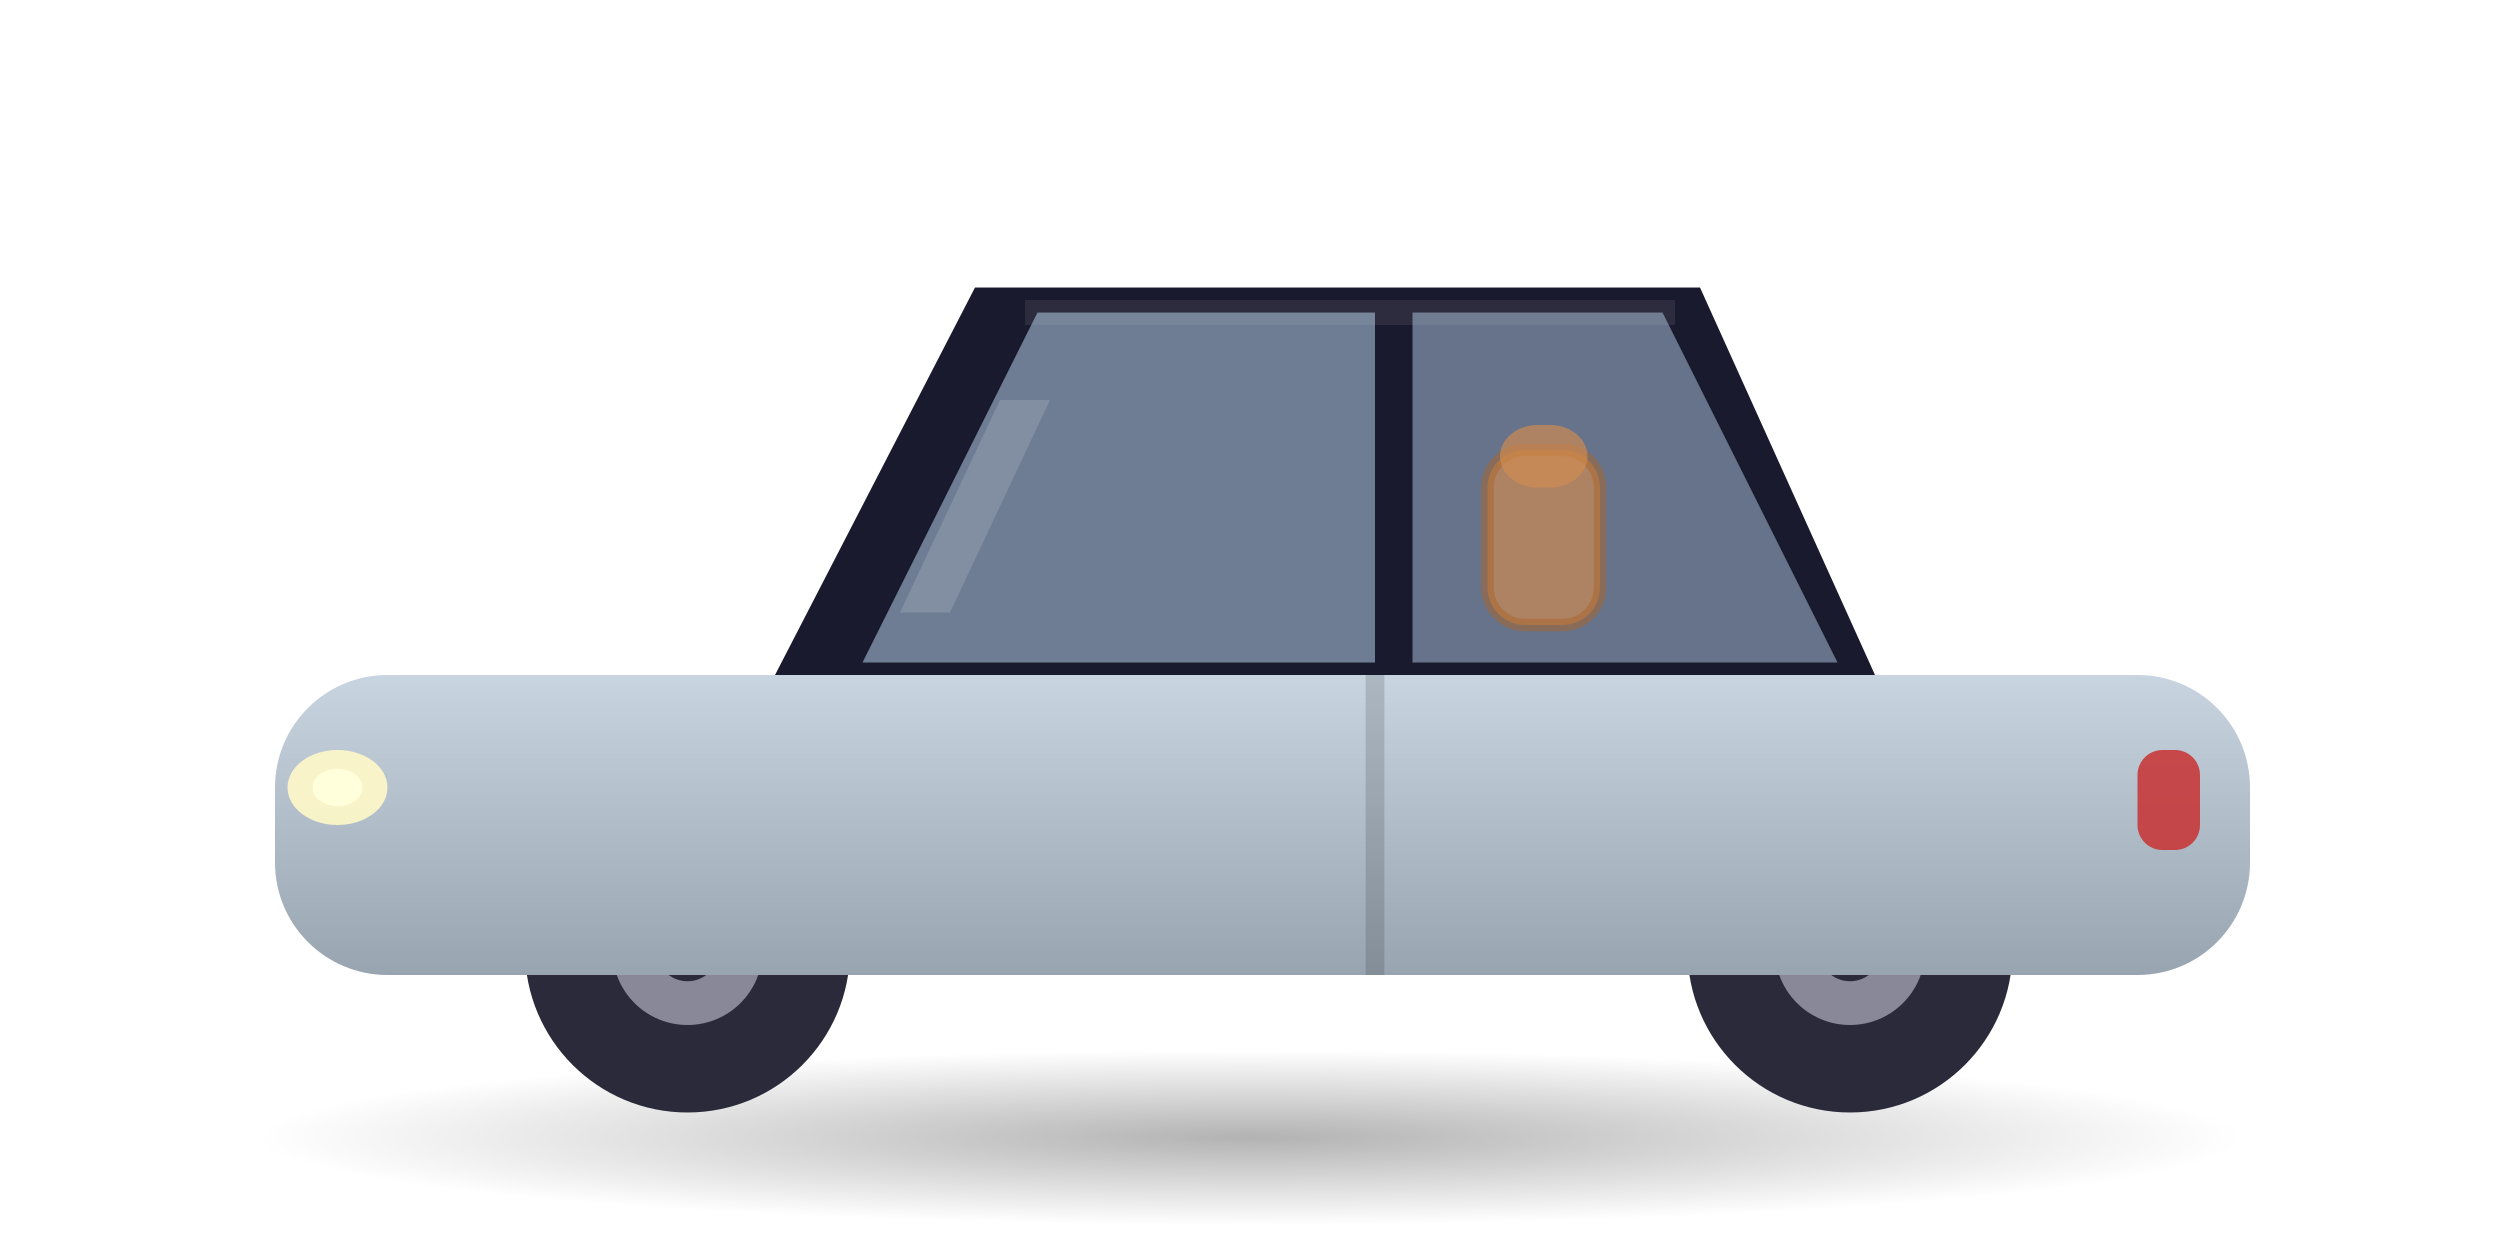
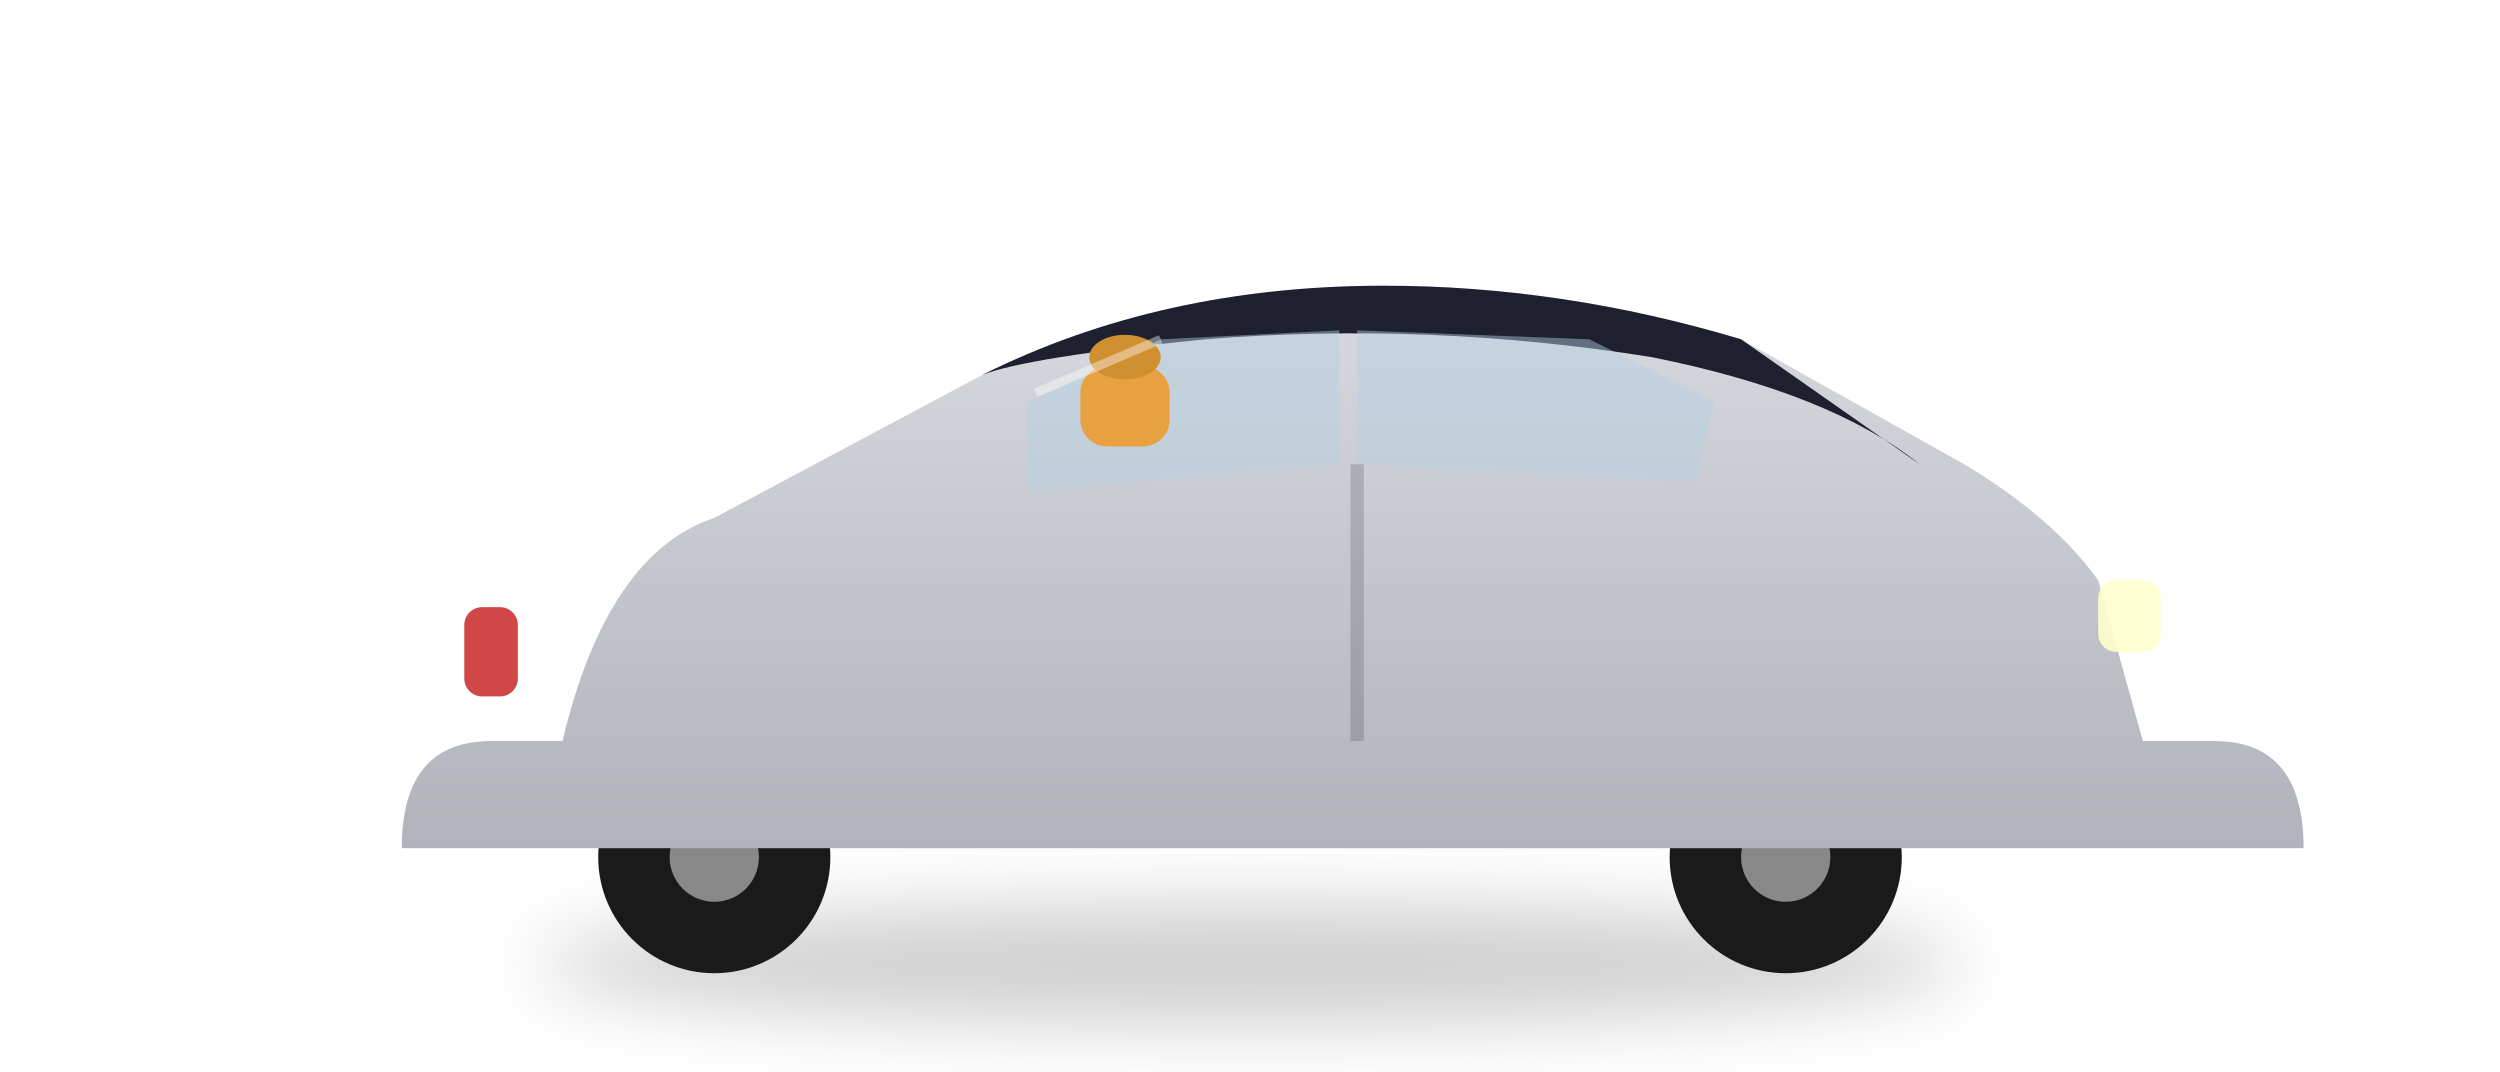
- <svg xmlns="http://www.w3.org/2000/svg" viewBox="0 0 200 100">
+ <svg xmlns="http://www.w3.org/2000/svg" viewBox="0 0 280 120">
  <defs>
-     <linearGradient id="csBody" x1="0" y1="0" x2="0" y2="1">
-       <stop offset="0%" stop-color="#C8D4E0" />
-       <stop offset="100%" stop-color="#98A4B0" />
+     <linearGradient id="bodyGrad" x1="0" y1="0" x2="0" y2="1">
+       <stop offset="0%" stop-color="#D8DADF" />
+       <stop offset="100%" stop-color="#B0B3BB" />
    </linearGradient>
-     <radialGradient id="csShadow" cx="50%" cy="50%" r="50%">
-       <stop offset="0%" stop-color="rgba(0,0,0,0.30)" />
-       <stop offset="100%" stop-color="rgba(0,0,0,0)" />
-     </radialGradient>
+     <filter id="shadow" x="-20%" y="-50%" width="140%" height="200%">
+       <feGaussianBlur stdDeviation="4" />
+     </filter>
  </defs>
-   <ellipse cx="100" cy="91" rx="80" ry="7" fill="url(#csShadow)" />
-   <circle cx="148" cy="76" r="13" fill="#2a2a3a" />
-   <circle cx="148" cy="76" r="6" fill="#888898" />
-   <circle cx="148" cy="76" r="2.5" fill="#2a2a3a" />
-   <circle cx="55" cy="76" r="13" fill="#2a2a3a" />
-   <circle cx="55" cy="76" r="6" fill="#888898" />
-   <circle cx="55" cy="76" r="2.5" fill="#2a2a3a" />
-   <rect x="22" y="54" width="158" height="24" rx="9" fill="url(#csBody)" />
-   <path d="M 62,54 L 78,23 L 136,23 L 150,54 Z" fill="#1a1a2e" />
-   <path d="M 82,24 L 134,24 L 134,26 L 82,26 Z" fill="rgba(255,255,255,0.08)" />
-   <path d="M 69,53 L 83,25 L 110,25 L 110,53 Z" fill="rgba(178,205,230,0.55)" />
-   <path d="M 113,53 L 113,25 L 133,25 L 147,53 Z" fill="rgba(178,205,230,0.50)" />
-   <rect x="119" y="36" width="9" height="14" rx="3" fill="rgba(210,140,80,0.65)" stroke="rgba(170,100,40,0.5)" stroke-width="1" />
-   <rect x="120" y="34" width="7" height="5" rx="3" fill="rgba(210,140,80,0.65)" />
-   <path d="M 72,49 L 80,32 L 84,32 L 76,49 Z" fill="rgba(255,255,255,0.14)" />
-   <line x1="110" y1="54" x2="110" y2="78" stroke="rgba(0,0,0,0.14)" stroke-width="1.5" />
-   <ellipse cx="27" cy="63" rx="4" ry="3" fill="rgba(255,248,200,0.90)" />
-   <ellipse cx="27" cy="63" rx="2" ry="1.5" fill="rgba(255,255,220,1)" />
-   <rect x="171" y="60" width="5" height="8" rx="2" fill="rgba(200,50,50,0.85)" />
+   <ellipse cx="140" cy="108" rx="80" ry="7" fill="rgba(0,0,0,0.18)" filter="url(#shadow)" />
+   <circle cx="80" cy="96" r="13" fill="#1a1a1a" />
+   <circle cx="80" cy="96" r="5" fill="#888" />
+   <circle cx="200" cy="96" r="13" fill="#1a1a1a" />
+   <circle cx="200" cy="96" r="5" fill="#888" />
+   <path d="M45,95 Q45,83 55,83 L63,83 Q68,62 80,58 L110,42 Q130,32 155,32 Q175,32 195,38 L220,52 Q230,58 235,65 L240,83 L248,83 Q258,83 258,95 Z" fill="url(#bodyGrad)" />
+   <path d="M110,42 Q130,32 155,32 Q175,32 195,38 L215,52 Q205,44 185,40 Q160,36 135,38 Q115,40 110,42 Z" fill="#1E2030" />
+   <path d="M115,45 L130,38 L150,37 L150,52 L115,55 Z" fill="rgba(180,210,230,0.45)" />
+   <rect x="121" y="41" width="10" height="9" rx="3" fill="#E8A040" />
+   <ellipse cx="126" cy="40" rx="4" ry="2.5" fill="#D09030" />
+   <path d="M152,37 L178,38 L192,45 L190,54 L152,52 Z" fill="rgba(180,210,230,0.45)" />
+   <line x1="116" y1="44" x2="130" y2="38" stroke="rgba(255,255,255,0.4)" stroke-width="1" />
+   <line x1="152" y1="52" x2="152" y2="83" stroke="rgba(0,0,0,0.15)" stroke-width="1.5" />
+   <rect x="52" y="68" width="6" height="10" rx="2" fill="#CC3333" opacity="0.9" />
+   <rect x="235" y="65" width="7" height="8" rx="2" fill="#FFFFCC" opacity="0.9" />
</svg>
